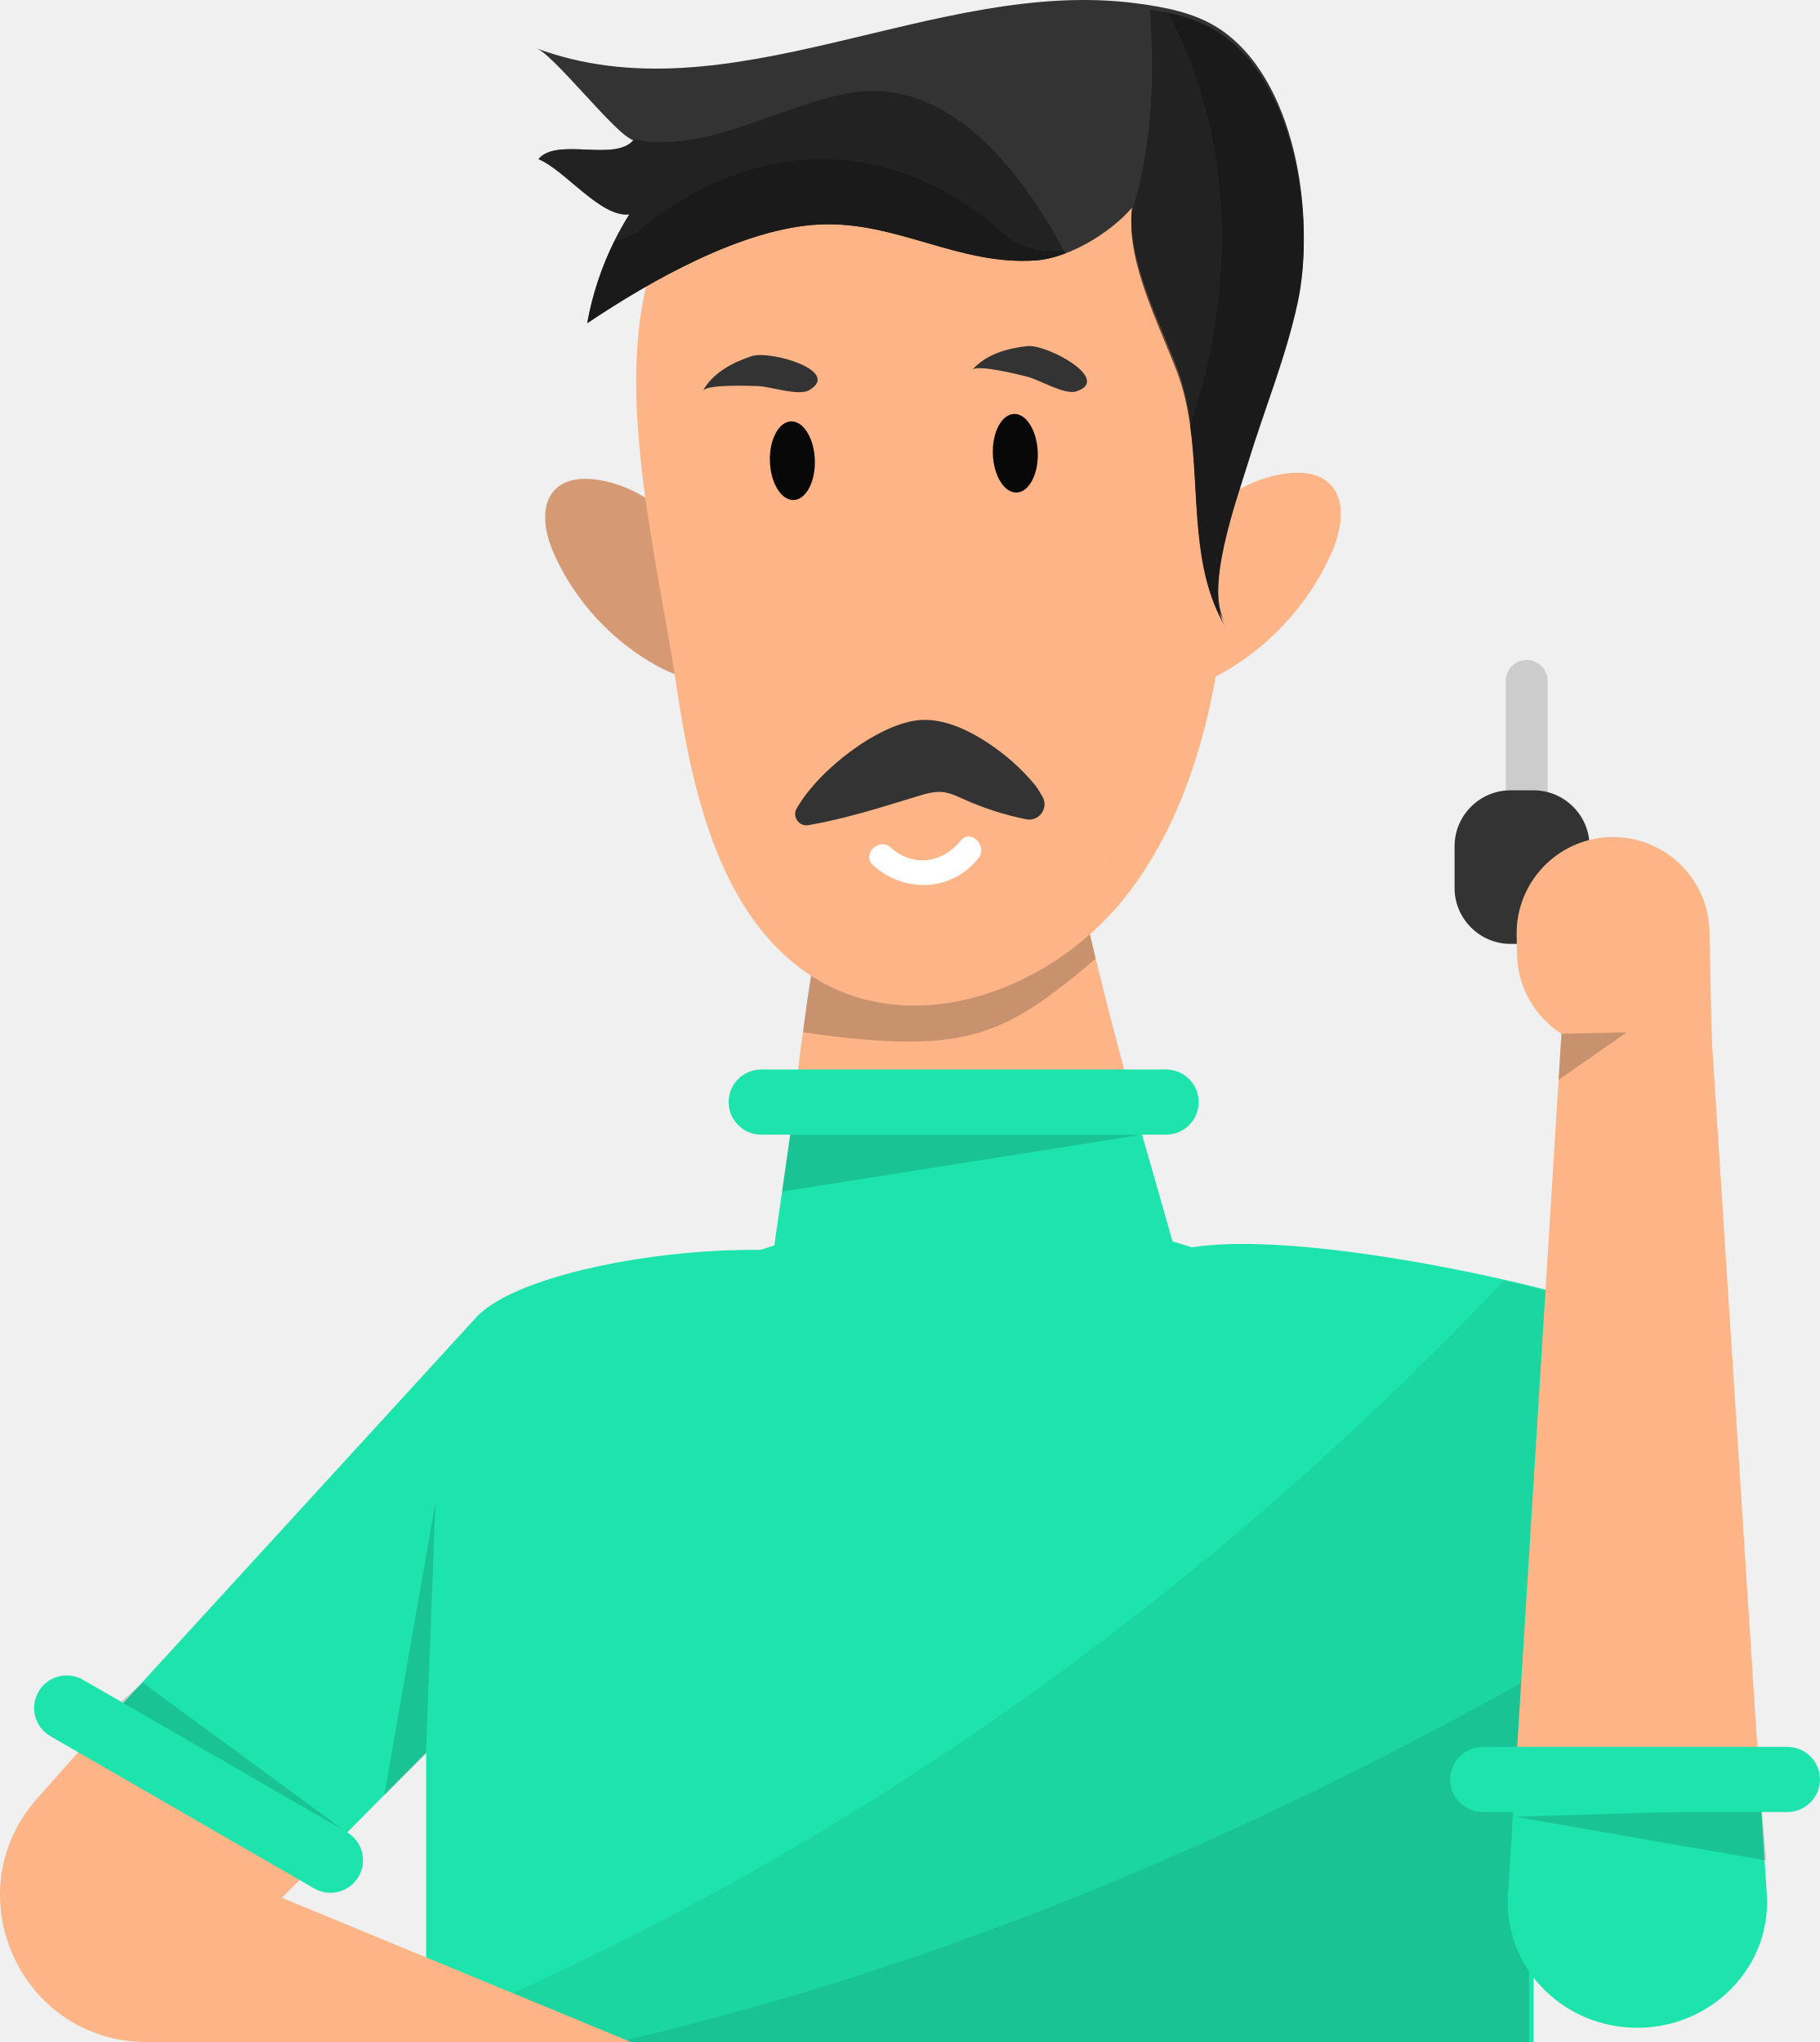
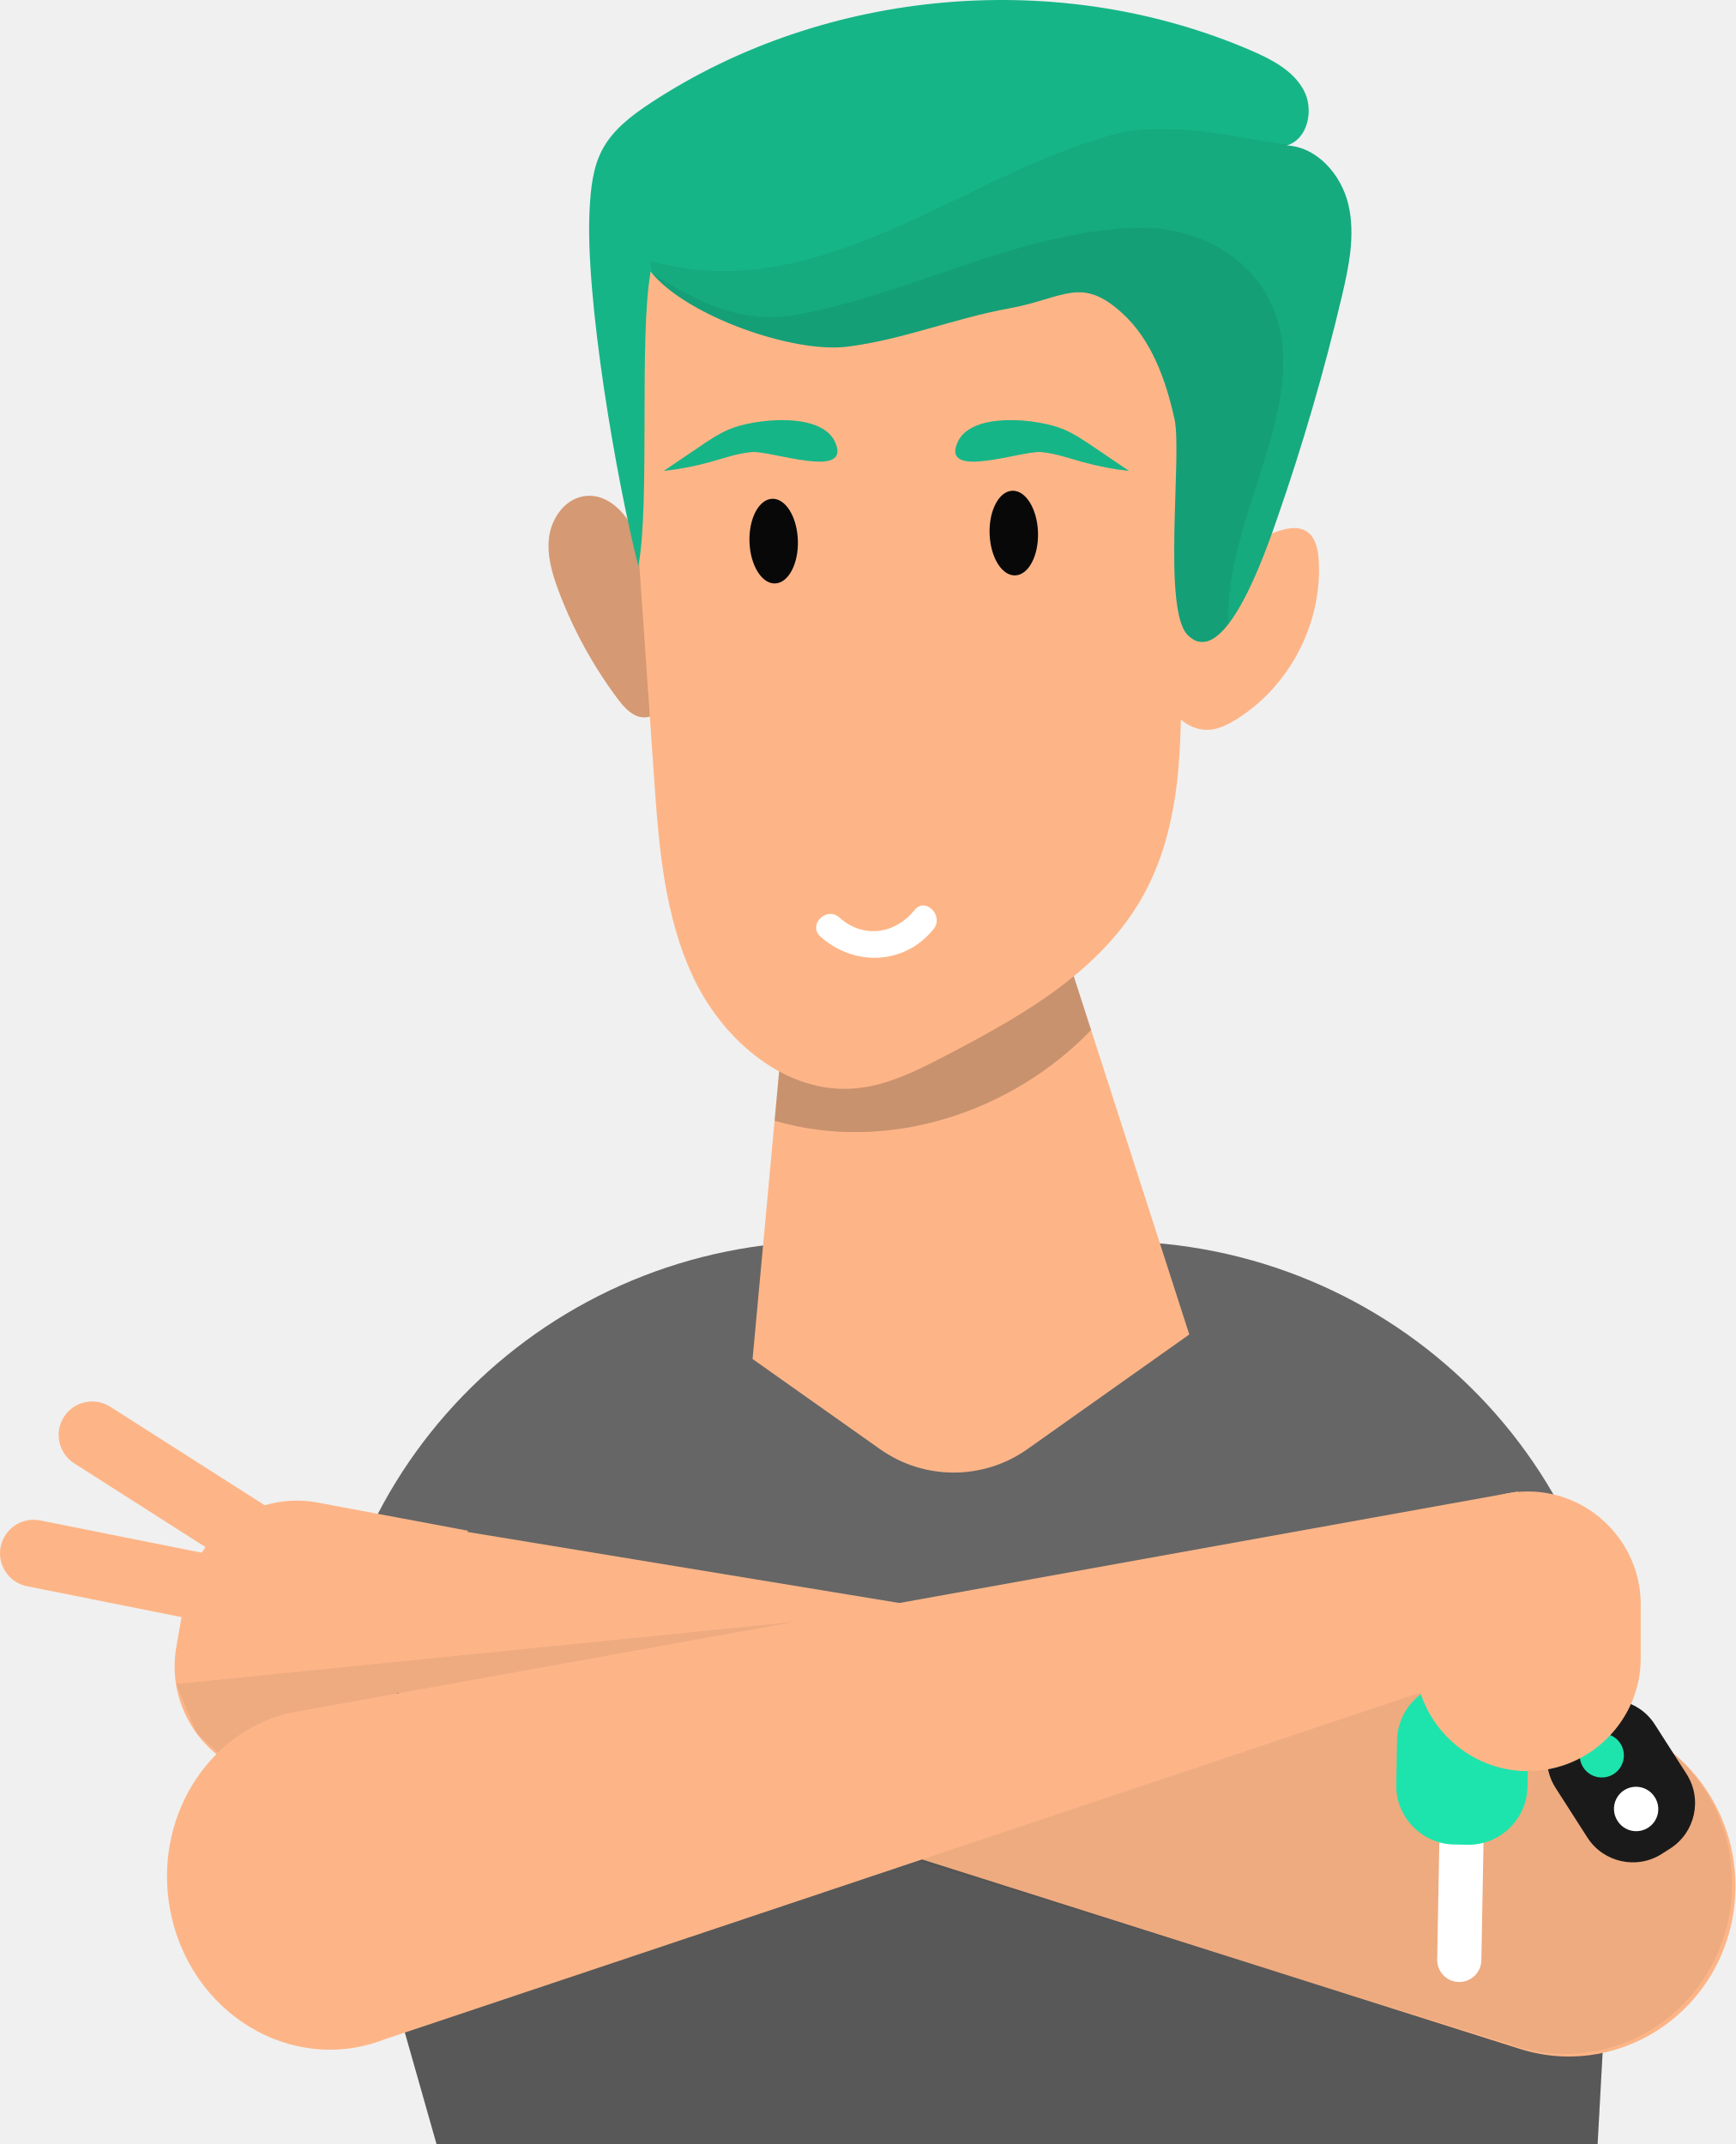
- <svg xmlns="http://www.w3.org/2000/svg" xmlns:xlink="http://www.w3.org/1999/xlink" width="391.09pt" height="438.85pt" viewBox="0 0 391.09 438.85" version="1.1">
+ <svg xmlns="http://www.w3.org/2000/svg" xmlns:xlink="http://www.w3.org/1999/xlink" width="471.587" height="437pt" viewBox="0 0 353.69 437">
  <defs>
-     <clipPath id="clip1">
-       <path d="M 91 262 L 330 262 L 330 438.852 L 91 438.852 Z M 91 262 " />
+     <clipPath id="n">
+       <path d="M81 309.898h249.102V437H81zm0 0" />
    </clipPath>
-     <clipPath id="clip2">
-       <path d="M 132.672 343.992 L 357.453 343.992 L 357.453 438.852 L 132.672 438.852 Z M 132.672 343.992 " />
+     <clipPath id="c">
+       <path d="M.078.926h248.988V128H.078zm0 0" />
    </clipPath>
-     <filter id="alpha" filterUnits="objectBoundingBox" x="0%" y="0%" width="100%" height="100%">
-       <feColorMatrix type="matrix" in="SourceGraphic" values="0 0 0 0 1 0 0 0 0 1 0 0 0 0 1 0 0 0 1 0" />
-     </filter>
-     <mask id="mask0">
-       <g filter="url(#alpha)">
-         <rect x="0" y="0" width="391.09" height="438.85" style="fill:rgb(0%,0%,0%);fill-opacity:0.15;stroke:none;" />
+     <clipPath id="b">
+       <path d="M0 0h250v128H0z" />
+     </clipPath>
+     <clipPath id="q">
+       <path d="M66 307h287.691v113H66zm0 0" />
+     </clipPath>
+     <clipPath id="r">
+       <path d="M147.375 326.594h205.648v92.07H147.375zm0 0" />
+     </clipPath>
+     <clipPath id="e">
+       <path d="M.375.594h205.648v92.07H.375zm0 0" />
+     </clipPath>
+     <clipPath id="d">
+       <path d="M0 0h207v93H0z" />
+     </clipPath>
+     <clipPath id="u">
+       <path d="M157.855 195.219h64.516v35.543h-64.516zm0 0" />
+     </clipPath>
+     <clipPath id="g">
+       <path d="M.855.219h64.516v35.543H.855zm0 0" />
+     </clipPath>
+     <clipPath id="f">
+       <path d="M0 0h66v36H0z" />
+     </clipPath>
+     <clipPath id="x">
+       <path d="M133.086 46.363h128.453v84.492H133.086zm0 0" />
+     </clipPath>
+     <clipPath id="i">
+       <path d="M.086.363h128.453v84.492H.086zm0 0" />
+     </clipPath>
+     <clipPath id="h">
+       <path d="M0 0h129v85H0z" />
+     </clipPath>
+     <clipPath id="A">
+       <path d="M132.598 26.266h142.824v100.93H132.598zm0 0" />
+     </clipPath>
+     <clipPath id="k">
+       <path d="M.598.266h142.824v100.93H.598zm0 0" />
+     </clipPath>
+     <clipPath id="j">
+       <path d="M0 0h144v102H0z" />
+     </clipPath>
+     <clipPath id="D">
+       <path d="M35.871 327h161.504v32.48H35.871zm0 0" />
+     </clipPath>
+     <clipPath id="m">
+       <path d="M.871 0h161.504v32.48H.871zm0 0" />
+     </clipPath>
+     <clipPath id="l">
+       <path d="M0 0h163v33H0z" />
+     </clipPath>
+     <mask id="p">
+       <g filter="url(#a)">
+         <path style="fill:#000;fill-opacity:.15;stroke:none" d="M0 0h353.69v437H0z" />
      </g>
    </mask>
-     <clipPath id="clip4">
-       <path d="M 0.672 0.992 L 225.453 0.992 L 225.453 95.852 L 0.672 95.852 Z M 0.672 0.992 " />
-     </clipPath>
-     <clipPath id="clip3">
-       <rect width="226" height="96" />
-     </clipPath>
-     <g id="surface7" clip-path="url(#clip3)">
-       <g clip-path="url(#clip4)" clip-rule="nonzero">
-         <path style=" stroke:none;fill-rule:nonzero;fill:rgb(3.137%,3.137%,3.137%);fill-opacity:1;" d="M 196.578 95.852 L 196.578 73.602 C 205.312 71.133 214.062 68.656 222.809 66.156 L 225.453 0.992 C 153.574 44.254 79.23 77.77 0.672 95.852 " />
+     <mask id="t">
+       <g filter="url(#a)">
+         <path style="fill:#000;fill-opacity:.07;stroke:none" d="M0 0h353.69v437H0z" />
+       </g>
+     </mask>
+     <mask id="w">
+       <g filter="url(#a)">
+         <path style="fill:#000;fill-opacity:.23;stroke:none" d="M0 0h353.69v437H0z" />
+       </g>
+     </mask>
+     <mask id="z">
+       <g filter="url(#a)">
+         <path style="fill:#000;fill-opacity:.13;stroke:none" d="M0 0h353.69v437H0z" />
+       </g>
+     </mask>
+     <mask id="C">
+       <g filter="url(#a)">
+         <path style="fill:#000;fill-opacity:.07;stroke:none" d="M0 0h353.69v437H0z" />
+       </g>
+     </mask>
+     <mask id="F">
+       <g filter="url(#a)">
+         <path style="fill:#000;fill-opacity:.07;stroke:none" d="M0 0h353.69v437H0z" />
+       </g>
+     </mask>
+     <g clip-path="url(#b)">
+       <g clip-path="url(#c)" id="o">
+         <path style="stroke:none;fill-rule:nonzero;fill:#080808;fill-opacity:1" d="M218.375 15C148.531 54.336 76.109 84.637.078 100.234L7.961 128l236.414 4 4.691-85.95c0-16.202-3.824-31.519-10.625-45.124A145.708 145.708 0 0 1 218.375 15" />
      </g>
    </g>
-     <clipPath id="clip5">
-       <path d="M 90.578 275.238 L 358.715 275.238 L 358.715 438.852 L 90.578 438.852 Z M 90.578 275.238 " />
-     </clipPath>
-     <mask id="mask1">
-       <g filter="url(#alpha)">
-         <rect x="0" y="0" width="391.09" height="438.85" style="fill:rgb(0%,0%,0%);fill-opacity:0.07;stroke:none;" />
-       </g>
-     </mask>
-     <clipPath id="clip7">
-       <path d="M 0.578 0.238 L 268.715 0.238 L 268.715 163.852 L 0.578 163.852 Z M 0.578 0.238 " />
-     </clipPath>
-     <clipPath id="clip6">
-       <rect width="269" height="164" />
-     </clipPath>
-     <g id="surface10" clip-path="url(#clip6)">
-       <g clip-path="url(#clip7)" clip-rule="nonzero">
-         <path style=" stroke:none;fill-rule:nonzero;fill:rgb(3.137%,3.137%,3.137%);fill-opacity:1;" d="M 247.977 19.504 L 250.578 4.852 C 246.781 3.609 240.605 1.945 233.172 0.238 C 167.426 69.523 89.039 125.391 0.578 161.809 L 0.578 163.852 L 42.672 163.852 C 121.23 145.77 195.574 112.254 267.453 68.992 L 268.047 54.379 C 271.262 39.328 262.602 24.281 247.977 19.504 " />
+     <g clip-path="url(#d)">
+       <g clip-path="url(#e)" id="s">
+         <path style="stroke:none;fill-rule:nonzero;fill:#1a1a1a;fill-opacity:1" d="M179.535 23.945 79.566.594C55.45 12.156 24.043 28.766.375 41l160.082 49.578c19.875 7.34 41.398-5.406 45.047-26.676 3.133-18.254-8.29-35.824-25.969-39.957" />
      </g>
    </g>
-     <clipPath id="clip8">
-       <path d="M 172.578 157.98 L 235.457 157.98 L 235.457 223.859 L 172.578 223.859 Z M 172.578 157.98 " />
-     </clipPath>
-     <mask id="mask2">
-       <g filter="url(#alpha)">
-         <rect x="0" y="0" width="391.09" height="438.85" style="fill:rgb(0%,0%,0%);fill-opacity:0.23;stroke:none;" />
-       </g>
-     </mask>
-     <clipPath id="clip10">
-       <path d="M 0.578 0.98 L 63.457 0.98 L 63.457 66.859 L 0.578 66.859 Z M 0.578 0.98 " />
-     </clipPath>
-     <clipPath id="clip9">
-       <rect width="64" height="67" />
-     </clipPath>
-     <g id="surface13" clip-path="url(#clip9)">
-       <g clip-path="url(#clip10)" clip-rule="nonzero">
-         <path style=" stroke:none;fill-rule:nonzero;fill:rgb(10.205%,10.205%,10.205%);fill-opacity:1;" d="M 63.457 49.035 C 58.961 30.426 55.406 12.258 55.762 0.98 C 55.574 6.867 14.48 18.102 8.422 30.195 C 4.391 38.242 2.812 46.762 0.578 64.852 C 35.578 69.852 43.578 65.852 63.457 49.035 " />
+     <g clip-path="url(#f)">
+       <g clip-path="url(#g)" id="v">
+         <path style="stroke:none;fill-rule:nonzero;fill:#1a1a1a;fill-opacity:1" d="M65.371 14.95 60.621.218 2.375 17 .855 33.434c22.891 6.699 48.23-1.567 64.516-18.485" />
      </g>
    </g>
-     <clipPath id="clip11">
-       <path d="M 115.711 19.543 L 228.629 19.543 L 228.629 53.938 L 115.711 53.938 Z M 115.711 19.543 " />
-     </clipPath>
-     <mask id="mask3">
-       <g filter="url(#alpha)">
-         <rect x="0" y="0" width="391.09" height="438.85" style="fill:rgb(0%,0%,0%);fill-opacity:0.68;stroke:none;" />
-       </g>
-     </mask>
-     <clipPath id="clip13">
-       <path d="M 0.711 0.543 L 113.629 0.543 L 113.629 34.938 L 0.711 34.938 Z M 0.711 0.543 " />
-     </clipPath>
-     <clipPath id="clip12">
-       <rect width="114" height="35" />
-     </clipPath>
-     <g id="surface16" clip-path="url(#clip12)">
-       <g clip-path="url(#clip13)" clip-rule="nonzero">
-         <path style=" stroke:none;fill-rule:nonzero;fill:rgb(10.205%,10.205%,10.205%);fill-opacity:1;" d="M 70.129 0.637 C 54.367 2.297 37.074 14.715 20.379 10.785 C 20.664 10.949 20.914 11.055 21.129 11.09 C 17.223 15.883 4.613 10.406 0.711 15.199 C 6.434 17.555 14.094 27.824 20.234 27.074 C 19.059 28.949 17.98 30.887 17 32.871 C 19.059 32.312 21.016 31.438 22.754 30.133 C 46.887 10.469 76.383 9.574 100.52 31.027 C 103.812 34.32 108.461 35.246 113.629 34.852 C 103.672 16.422 89.176 -0.887 70.129 0.637 " />
+     <g clip-path="url(#h)">
+       <g clip-path="url(#i)" id="y">
+         <path style="stroke:none;fill-rule:nonzero;fill:#080808;fill-opacity:1" d="M95.54.563C72.714 2.386 53.542 13.342 30.718 17.91 18.125 20.605 9.079 15.332.086 9.937c7.46 8.641 28.586 16.086 39.57 14.723 11.223-1.39 21.864-5.789 32.992-7.805 11.125-2.015 14.594-6.69 22.98.899 6.075 5.5 8.966 13.668 10.743 21.668 1.586 7.129-2.531 38.691 2.652 43.98 2.762 2.82 5.653 1.239 8.32-2.207-.566-17.316 9.716-33.664 11.063-50.504 1.824-21-15.52-31.957-32.867-30.128" />
      </g>
    </g>
-     <clipPath id="clip14">
-       <path d="M 243.105 2.027 L 262.535 2.027 L 262.535 91.508 L 243.105 91.508 Z M 243.105 2.027 " />
-     </clipPath>
-     <mask id="mask4">
-       <g filter="url(#alpha)">
-         <rect x="0" y="0" width="391.09" height="438.85" style="fill:rgb(0%,0%,0%);fill-opacity:0.68;stroke:none;" />
-       </g>
-     </mask>
-     <clipPath id="clip16">
-       <path d="M 0.105 0.027 L 19.531 0.027 L 19.531 89.508 L 0.105 89.508 Z M 0.105 0.027 " />
-     </clipPath>
-     <clipPath id="clip15">
-       <rect width="20" height="90" />
-     </clipPath>
-     <g id="surface19" clip-path="url(#clip15)">
-       <g clip-path="url(#clip16)" clip-rule="nonzero">
-         <path style=" stroke:none;fill-rule:nonzero;fill:rgb(10.205%,10.205%,10.205%);fill-opacity:1;" d="M 8.004 0.754 C 6.703 0.473 5.387 0.234 4.07 0.027 C 5.195 14.586 4.57 29.699 0.219 43.672 C -0.879 54.477 6.086 67.812 9.934 77.957 C 11.344 81.672 12.188 85.551 12.746 89.504 C 22.492 60.242 22.438 28.289 8.004 0.754 " />
+     <g clip-path="url(#j)">
+       <g clip-path="url(#k)" id="B">
+         <path style="stroke:none;fill-rule:nonzero;fill:#080808;fill-opacity:1" d="M142.813 15.77c-1.415-6.09-6.333-11.82-12.579-12.118.149-.043.286-.105.426-.16-12.844-1.648-26.066-5.644-38.687-1.187-29.88 9.05-57.965 34.265-91.38 24.883.028.863.134 1.707.305 2.527.063.074.122.148.188.223 8.992 5.39 18.039 10.667 30.629 7.972 22.828-4.566 42-15.523 64.824-17.347 17.348-1.829 34.691 9.128 32.867 30.128-1.347 16.84-11.629 33.188-11.066 50.504 4.648-6.007 8.613-17.691 10.023-21.746a455.272 455.272 0 0 0 13.125-45.144c1.43-6.086 2.739-12.446 1.325-18.535" />
      </g>
    </g>
-     <clipPath id="clip17">
-       <path d="M 0 376 L 136 376 L 136 438.852 L 0 438.852 Z M 0 376 " />
-     </clipPath>
-     <clipPath id="clip18">
-       <path d="M 25.16 361.652 L 74.578 361.652 L 74.578 393.852 L 25.16 393.852 Z M 25.16 361.652 " />
-     </clipPath>
-     <mask id="mask5">
-       <g filter="url(#alpha)">
-         <rect x="0" y="0" width="391.09" height="438.85" style="fill:rgb(0%,0%,0%);fill-opacity:0.15;stroke:none;" />
-       </g>
-     </mask>
-     <clipPath id="clip20">
-       <path d="M 0.16 0.652 L 49.578 0.652 L 49.578 32.852 L 0.16 32.852 Z M 0.16 0.652 " />
-     </clipPath>
-     <clipPath id="clip19">
-       <rect width="50" height="33" />
-     </clipPath>
-     <g id="surface22" clip-path="url(#clip19)">
-       <g clip-path="url(#clip20)" clip-rule="nonzero">
-         <path style=" stroke:none;fill-rule:nonzero;fill:rgb(3.137%,3.137%,3.137%);fill-opacity:1;" d="M 5.715 0.652 L 49.578 32.848 L 2.059 6.406 L 0.16 5.375 " />
+     <g clip-path="url(#l)">
+       <g clip-path="url(#m)" id="E">
+         <path style="stroke:none;fill-rule:nonzero;fill:#1a1a1a;fill-opacity:1" d="M11.883 32.48 162.37 0 .871 16.242l4.207 10.055zm0 0" />
      </g>
    </g>
-     <clipPath id="clip21">
-       <path d="M 168.066 243.852 L 245.414 243.852 L 245.414 256.09 L 168.066 256.09 Z M 168.066 243.852 " />
-     </clipPath>
-     <mask id="mask6">
-       <g filter="url(#alpha)">
-         <rect x="0" y="0" width="391.09" height="438.85" style="fill:rgb(0%,0%,0%);fill-opacity:0.15;stroke:none;" />
-       </g>
-     </mask>
-     <clipPath id="clip23">
-       <path d="M 0.066 0.852 L 77.41 0.852 L 77.41 13.09 L 0.066 13.09 Z M 0.066 0.852 " />
-     </clipPath>
-     <clipPath id="clip22">
-       <rect width="78" height="14" />
-     </clipPath>
-     <g id="surface25" clip-path="url(#clip22)">
-       <g clip-path="url(#clip23)" clip-rule="nonzero">
-         <path style=" stroke:none;fill-rule:nonzero;fill:rgb(3.137%,3.137%,3.137%);fill-opacity:1;" d="M 1.805 0.852 L 77.41 0.852 L 0.062 13.09 " />
-       </g>
-     </g>
-     <clipPath id="clip24">
-       <path d="M 325.578 388.852 L 379.578 388.852 L 379.578 399.852 L 325.578 399.852 Z M 325.578 388.852 " />
-     </clipPath>
-     <mask id="mask7">
-       <g filter="url(#alpha)">
-         <rect x="0" y="0" width="391.09" height="438.85" style="fill:rgb(0%,0%,0%);fill-opacity:0.15;stroke:none;" />
-       </g>
-     </mask>
-     <clipPath id="clip26">
-       <path d="M 0.578 0.852 L 54.578 0.852 L 54.578 11.852 L 0.578 11.852 Z M 0.578 0.852 " />
-     </clipPath>
-     <clipPath id="clip25">
-       <rect width="55" height="12" />
-     </clipPath>
-     <g id="surface28" clip-path="url(#clip25)">
-       <g clip-path="url(#clip26)" clip-rule="nonzero">
-         <path style=" stroke:none;fill-rule:nonzero;fill:rgb(3.137%,3.137%,3.137%);fill-opacity:1;" d="M 53.598 0.852 L 0.578 2.426 L 54.578 11.852 " />
-       </g>
-     </g>
-     <clipPath id="clip27">
-       <path d="M 311 375 L 391.09 375 L 391.09 390 L 311 390 Z M 311 375 " />
-     </clipPath>
-     <clipPath id="clip28">
-       <path d="M 334.922 221.852 L 349.578 221.852 L 349.578 232.09 L 334.922 232.09 Z M 334.922 221.852 " />
-     </clipPath>
-     <mask id="mask8">
-       <g filter="url(#alpha)">
-         <rect x="0" y="0" width="391.09" height="438.85" style="fill:rgb(0%,0%,0%);fill-opacity:0.23;stroke:none;" />
-       </g>
-     </mask>
-     <clipPath id="clip30">
-       <path d="M 0.922 0.852 L 15.578 0.852 L 15.578 11.09 L 0.922 11.09 Z M 0.922 0.852 " />
-     </clipPath>
-     <clipPath id="clip29">
-       <rect width="16" height="12" />
-     </clipPath>
-     <g id="surface31" clip-path="url(#clip29)">
-       <g clip-path="url(#clip30)" clip-rule="nonzero">
-         <path style=" stroke:none;fill-rule:nonzero;fill:rgb(10.205%,10.205%,10.205%);fill-opacity:1;" d="M 1.539 1.172 L 15.578 0.852 L 0.922 11.09 " />
-       </g>
-     </g>
-     <clipPath id="clip31">
-       <path d="M 82.578 322.852 L 93.578 322.852 L 93.578 385.852 L 82.578 385.852 Z M 82.578 322.852 " />
-     </clipPath>
-     <mask id="mask9">
-       <g filter="url(#alpha)">
-         <rect x="0" y="0" width="391.09" height="438.85" style="fill:rgb(0%,0%,0%);fill-opacity:0.15;stroke:none;" />
-       </g>
-     </mask>
-     <clipPath id="clip33">
-       <path d="M 0.578 0.852 L 11.578 0.852 L 11.578 63.852 L 0.578 63.852 Z M 0.578 0.852 " />
-     </clipPath>
-     <clipPath id="clip32">
-       <rect width="12" height="64" />
-     </clipPath>
-     <g id="surface30" clip-path="url(#clip32)">
-       <g clip-path="url(#clip33)" clip-rule="nonzero">
-         <path style=" stroke:none;fill-rule:nonzero;fill:rgb(3.137%,3.137%,3.137%);fill-opacity:1;" d="M 9.578 53.426 L 11.578 0.852 L 0.578 63.852 L 9.578 54.852 " />
-       </g>
-     </g>
+     <filter id="a" filterUnits="objectBoundingBox" x="0%" y="0%" width="100%" height="100%">
+       <feColorMatrix in="SourceGraphic" values="0 0 0 0 1 0 0 0 0 1 0 0 0 0 1 0 0 0 1 0" />
+     </filter>
  </defs>
-   <g id="surface1">
-     <path style=" stroke:none;fill-rule:nonzero;fill:rgb(80.077%,80.077%,80.077%);fill-opacity:1;" d="M 332.578 179.852 L 323.578 179.852 L 323.578 146.352 C 323.578 143.863 325.594 141.852 328.078 141.852 C 330.562 141.852 332.578 143.863 332.578 146.352 " />
-     <path style=" stroke:none;fill-rule:nonzero;fill:rgb(19.994%,19.994%,19.994%);fill-opacity:1;" d="M 329.578 202.852 L 324.578 202.852 C 317.98 202.852 312.578 197.449 312.578 190.852 L 312.578 181.852 C 312.578 175.25 317.98 169.852 324.578 169.852 L 329.578 169.852 C 336.18 169.852 341.578 175.25 341.578 181.852 L 341.578 190.852 C 341.578 197.449 336.18 202.852 329.578 202.852 " />
-     <path style=" stroke:none;fill-rule:nonzero;fill:rgb(11.377%,89.452%,67.381%);fill-opacity:1;" d="M 359.047 329.379 C 362.262 314.328 353.602 299.281 338.977 294.504 L 341.578 279.852 C 322.559 273.637 244.281 256.852 243.578 276.852 L 300.996 424.656 C 319.195 419.531 337.504 414.383 355.809 409.156 " />
-     <g clip-path="url(#clip1)" clip-rule="nonzero">
-       <path style=" stroke:none;fill-rule:nonzero;fill:rgb(11.377%,89.452%,67.381%);fill-opacity:1;" d="M 329.578 438.852 L 91.578 438.852 L 91.578 369.352 C 91.578 310.531 139.262 262.852 198.078 262.852 L 223.078 262.852 C 281.895 262.852 329.578 310.531 329.578 369.352 " />
-     </g>
-     <g clip-path="url(#clip2)" clip-rule="nonzero">
-       <use xlink:href="#surface7" transform="matrix(1,0,0,1,132,343)" mask="url(#mask0)" />
-     </g>
-     <g clip-path="url(#clip5)" clip-rule="nonzero">
-       <use xlink:href="#surface10" transform="matrix(1,0,0,1,90,275)" mask="url(#mask1)" />
-     </g>
-     <path style=" stroke:none;fill-rule:nonzero;fill:rgb(83.594%,59.959%,45.093%);fill-opacity:1;" d="M 128.664 103.148 C 125.578 102.652 122.109 102.762 119.73 104.793 C 115.902 108.062 116.926 114.227 118.961 118.836 C 119.555 120.172 120.203 121.48 120.906 122.762 C 125.543 131.184 132.566 138.293 140.965 142.98 C 153.898 150.199 158.566 142.383 155.094 130.016 C 151.613 117.633 141.879 105.266 128.664 103.148 " />
-     <path style=" stroke:none;fill-rule:nonzero;fill:rgb(99.219%,70.897%,52.93%);fill-opacity:1;" d="M 243.359 236.484 C 236.137 209.848 227.207 175.551 227.762 157.98 C 227.578 163.867 186.48 175.102 180.422 187.195 C 175.613 196.793 172.754 218.391 170.246 240.391 C 194.617 245.043 218.988 239 243.359 236.484 " />
-     <path style=" stroke:none;fill-rule:nonzero;fill:rgb(11.377%,89.452%,67.381%);fill-opacity:1;" d="M 170.246 240.391 C 169.539 246.574 166.266 267.859 165.578 273.852 C 163.188 294.742 181.895 298.047 202.922 298.504 C 203.188 298.512 203.461 298.516 203.73 298.523 C 224.406 298.961 254.625 293.508 253.578 272.852 C 251.949 266.234 246.184 246.902 243.355 236.484 C 218.988 239 194.617 245.039 170.246 240.391 " />
-     <g clip-path="url(#clip8)" clip-rule="nonzero">
-       <use xlink:href="#surface13" transform="matrix(1,0,0,1,172,157)" mask="url(#mask2)" />
-     </g>
-     <path style=" stroke:none;fill-rule:nonzero;fill:rgb(99.219%,70.897%,52.93%);fill-opacity:1;" d="M 145.359 147.387 C 148.848 171.078 155.055 197.371 174.531 209.852 C 196.641 224.016 227.23 212.586 243.09 191.137 C 258.945 169.684 263.219 141.27 264.59 114.105 C 265.371 98.637 265.355 82.879 261.312 67.973 C 253.453 39.016 228.344 15.031 199.785 13.324 C 173.871 11.773 149.887 30.43 140.695 55.449 C 131.074 81.641 141.398 120.441 145.359 147.387 " />
-     <path style=" stroke:none;fill-rule:nonzero;fill:rgb(99.219%,70.897%,52.93%);fill-opacity:1;" d="M 275.727 101.848 C 279.051 101.316 282.785 101.434 285.348 103.621 C 289.473 107.141 288.367 113.781 286.176 118.742 C 285.539 120.184 284.84 121.594 284.082 122.973 C 279.086 132.047 271.523 139.703 262.477 144.75 C 248.547 152.523 243.52 144.109 247.262 130.785 C 251.008 117.449 261.492 104.133 275.727 101.848 " />
-     <path style=" stroke:none;fill-rule:nonzero;fill:rgb(19.994%,19.994%,19.994%);fill-opacity:1;" d="M 263.309 133.836 C 253.785 117.703 259.578 96.578 252.934 79.066 C 249.07 68.887 242.066 55.488 243.227 44.664 C 238.566 50.102 229.672 55.477 222.527 55.973 C 206.109 57.113 192.629 47.5 176.188 48.238 C 159.75 48.977 139.859 60.285 126.195 69.453 C 127.676 61.176 130.766 53.191 135.234 46.07 C 129.094 46.824 121.434 36.551 115.711 34.199 C 119.613 29.406 132.223 34.883 136.129 30.09 C 132.605 29.465 118.43 10.871 114.906 10.246 C 156.547 25.98 200.879 -5.062 244.305 0.73 C 250.391 1.539 256.617 2.711 261.785 6.023 C 278.512 16.75 282.695 46.504 278.863 64.184 C 276.297 76.02 271.641 87.266 268.117 98.824 C 265.734 106.645 258.652 125.945 263.309 133.836 " />
-     <path style=" stroke:none;fill-rule:nonzero;fill:rgb(19.994%,19.994%,19.994%);fill-opacity:1;" d="M 238.762 184.727 C 238.578 184.641 238.406 184.57 238.258 184.547 C 238.426 184.609 238.594 184.664 238.762 184.727 " />
-     <path style=" stroke:none;fill-rule:nonzero;fill:rgb(10.205%,10.205%,10.205%);fill-opacity:1;" d="M 228.629 53.852 C 223.461 54.246 218.812 53.32 215.52 50.027 C 191.383 28.574 161.887 29.469 137.754 49.133 C 136.012 50.438 134.059 51.312 132 51.871 C 129.254 57.422 127.289 63.355 126.195 69.453 C 139.859 60.285 159.75 48.977 176.188 48.238 C 192.629 47.5 206.109 57.113 222.523 55.973 C 224.57 55.832 226.762 55.285 228.953 54.457 C 228.844 54.258 228.734 54.055 228.629 53.852 " />
-     <g clip-path="url(#clip11)" clip-rule="nonzero">
-       <use xlink:href="#surface16" transform="matrix(1,0,0,1,115,19)" mask="url(#mask3)" />
-     </g>
-     <g clip-path="url(#clip14)" clip-rule="nonzero">
-       <use xlink:href="#surface19" transform="matrix(1,0,0,1,243,2)" mask="url(#mask4)" />
-     </g>
-     <path style=" stroke:none;fill-rule:nonzero;fill:rgb(10.205%,10.205%,10.205%);fill-opacity:1;" d="M 261.785 6.918 C 258.512 4.82 254.816 3.586 251.004 2.754 C 265.438 30.289 265.492 62.242 255.746 91.504 C 257.809 106.207 255.805 122.02 263.309 134.73 C 258.652 126.84 265.734 107.539 268.117 99.719 C 271.641 88.16 276.301 76.914 278.863 65.078 C 282.695 47.398 278.512 17.645 261.785 6.918 " />
-     <path style=" stroke:none;fill-rule:nonzero;fill:rgb(3.137%,3.137%,3.137%);fill-opacity:1;" d="M 223.012 97.246 C 222.855 92.578 220.566 88.871 217.902 88.961 C 215.234 89.051 213.199 92.906 213.355 97.57 C 213.512 102.234 215.801 105.945 218.465 105.855 C 221.133 105.77 223.168 101.91 223.012 97.246 " />
-     <path style=" stroke:none;fill-rule:nonzero;fill:rgb(3.137%,3.137%,3.137%);fill-opacity:1;" d="M 175.102 98.852 C 174.945 94.188 172.656 90.477 169.992 90.562 C 167.324 90.652 165.289 94.508 165.445 99.176 C 165.602 103.84 167.891 107.551 170.559 107.461 C 173.223 107.371 175.258 103.52 175.102 98.852 " />
-     <path style=" stroke:none;fill-rule:nonzero;fill:rgb(19.994%,19.994%,19.994%);fill-opacity:1;" d="M 208.922 79.512 C 211.797 76.184 216.367 74.859 220.742 74.379 C 224.918 73.922 239.066 81.531 231.312 84.113 C 228.793 84.953 223.285 81.562 220.691 80.945 C 219.078 80.562 210.039 78.215 208.922 79.512 " />
-     <path style=" stroke:none;fill-rule:nonzero;fill:rgb(19.994%,19.994%,19.994%);fill-opacity:1;" d="M 151.023 84.023 C 153.145 80.168 157.34 77.922 161.516 76.539 C 165.504 75.219 180.93 79.711 173.887 83.852 C 171.598 85.199 165.504 83.031 162.84 82.973 C 161.18 82.934 151.852 82.523 151.023 84.023 " />
-     <path style=" stroke:none;fill-rule:nonzero;fill:rgb(100%,100%,100%);fill-opacity:1;" d="M 187.641 185.965 C 194.367 192 204.438 191.668 210.219 184.484 C 212.363 181.816 208.59 178 206.426 180.691 C 202.551 185.508 196.172 186.426 191.43 182.172 C 188.867 179.871 185.062 183.652 187.641 185.965 " />
-     <path style=" stroke:none;fill-rule:nonzero;fill:rgb(19.994%,19.994%,19.994%);fill-opacity:1;" d="M 197.008 171.172 C 198.855 170.605 200.77 170.012 202.691 170.234 C 204.238 170.418 205.672 171.121 207.094 171.762 C 211.379 173.691 215.883 175.137 220.484 176.07 C 223.293 176.637 225.457 173.637 224 171.176 C 223.359 170.09 222.828 169.211 222.594 168.922 C 220.438 166.281 217.977 163.887 215.277 161.805 C 210.539 158.145 203.961 154.297 197.727 154.742 C 189.258 155.352 176.215 165.023 171.211 173.727 C 170.18 175.52 171.676 177.688 173.719 177.34 C 181.57 175.996 189.496 173.477 197.008 171.172 " />
-     <path style=" stroke:none;fill-rule:nonzero;fill:rgb(11.377%,89.452%,67.381%);fill-opacity:1;" d="M 250.578 243.852 L 163.578 243.852 C 159.715 243.852 156.578 240.715 156.578 236.852 C 156.578 232.984 159.715 229.852 163.578 229.852 L 250.578 229.852 C 254.445 229.852 257.578 232.984 257.578 236.852 C 257.578 240.715 254.445 243.852 250.578 243.852 " />
-     <g clip-path="url(#clip17)" clip-rule="nonzero">
-       <path style=" stroke:none;fill-rule:nonzero;fill:rgb(99.219%,70.897%,52.93%);fill-opacity:1;" d="M 7.996 386.496 C -10.023 406.793 4.383 438.852 31.523 438.852 L 135.578 438.852 L 60.578 407.852 L 75.859 392.543 C 55.91 387.469 35.828 383.492 16.762 376.629 " />
-     </g>
-     <path style=" stroke:none;fill-rule:nonzero;fill:rgb(11.377%,89.452%,67.381%);fill-opacity:1;" d="M 144.109 293.113 L 197.578 278.852 C 187.723 261.438 116.582 268.555 102.578 282.852 L 16.762 376.629 C 35.832 383.492 53.625 389.777 73.578 394.848 L 135.414 332.402 C 147.938 323.457 151.688 306.504 144.109 293.113 " />
-     <g clip-path="url(#clip18)" clip-rule="nonzero">
-       <use xlink:href="#surface22" transform="matrix(1,0,0,1,25,361)" mask="url(#mask5)" />
-     </g>
-     <g clip-path="url(#clip21)" clip-rule="nonzero">
-       <use xlink:href="#surface25" transform="matrix(1,0,0,1,168,243)" mask="url(#mask6)" />
-     </g>
-     <path style=" stroke:none;fill-rule:nonzero;fill:rgb(99.219%,70.897%,52.93%);fill-opacity:1;" d="M 367.324 215.191 L 336.176 211.902 L 325.168 389.328 C 342.699 385.949 360.184 380.492 377.703 376.512 " />
-     <path style=" stroke:none;fill-rule:nonzero;fill:rgb(11.377%,89.452%,67.381%);fill-opacity:1;" d="M 377.703 376.512 C 360.184 380.492 342.699 385.949 325.168 389.328 L 324.055 407.27 C 323.168 421.602 334.055 434.074 348.805 435.633 C 365.996 437.445 380.746 423.828 379.672 407.133 " />
-     <path style=" stroke:none;fill-rule:nonzero;fill:rgb(99.219%,70.897%,52.93%);fill-opacity:1;" d="M 367.879 225 L 347.16 225.438 C 335.715 225.684 326.242 216.605 326 205.16 L 325.914 201.059 C 325.672 189.613 334.746 180.145 346.188 179.898 C 357.633 179.656 367.105 188.734 367.348 200.176 " />
-     <g clip-path="url(#clip24)" clip-rule="nonzero">
-       <use xlink:href="#surface28" transform="matrix(1,0,0,1,325,388)" mask="url(#mask7)" />
-     </g>
-     <g clip-path="url(#clip27)" clip-rule="nonzero">
-       <path style=" stroke:none;fill-rule:nonzero;fill:rgb(11.377%,89.452%,67.381%);fill-opacity:1;" d="M 384.09 389.426 L 318.652 389.426 C 314.789 389.426 311.652 386.289 311.652 382.426 C 311.652 378.559 314.789 375.426 318.652 375.426 L 384.09 375.426 C 387.953 375.426 391.09 378.559 391.09 382.426 C 391.09 386.289 387.953 389.426 384.09 389.426 " />
-     </g>
-     <g clip-path="url(#clip28)" clip-rule="nonzero">
-       <use xlink:href="#surface31" transform="matrix(1,0,0,1,334,221)" mask="url(#mask8)" />
-     </g>
-     <g clip-path="url(#clip31)" clip-rule="nonzero">
-       <use xlink:href="#surface30" transform="matrix(1,0,0,1,82,322)" mask="url(#mask9)" />
-     </g>
-     <path style=" stroke:none;fill-rule:nonzero;fill:rgb(11.377%,89.452%,67.381%);fill-opacity:1;" d="M 67.504 405.848 L 10.836 373.129 C 7.488 371.199 6.34 366.914 8.273 363.566 C 10.207 360.219 14.488 359.074 17.836 361.008 L 74.504 393.723 C 77.852 395.656 79 399.938 77.066 403.285 C 75.133 406.633 70.852 407.781 67.504 405.848 " />
+   <path style="stroke:none;fill-rule:nonzero;fill:#666;fill-opacity:1" d="m325.375 441-236.414-4-23.266-81.95c0-56.363 46.223-102.05 103.243-102.05h57.886c57.02 0 103.242 45.688 103.242 102.05" />
+   <g clip-path="url(#n)">
+     <use xlink:href="#o" transform="translate(81 309)" mask="url(#p)" />
  </g>
+   <g clip-path="url(#q)">
+     <path style="stroke:none;fill-rule:nonzero;fill:#fdb587;fill-opacity:1" d="M353.328 389.465c-3.05 21.363-24.215 34.707-44.285 27.93L66.715 340.578l.07-33.015 259.465 42.69c17.785 3.634 29.695 20.88 27.078 39.212" />
+   </g>
+   <g clip-path="url(#r)">
+     <use xlink:href="#s" transform="translate(147 326)" mask="url(#t)" />
+   </g>
+   <path style="stroke:none;fill-rule:nonzero;fill:#fdb587;fill-opacity:1" d="m159.375 212-6 65 25.977 18.375a25.994 25.994 0 0 0 30.039-.012L242.375 272l-24.754-76.781" />
+   <g clip-path="url(#u)">
+     <use xlink:href="#v" transform="translate(157 195)" mask="url(#w)" />
+   </g>
+   <path style="stroke:none;fill-rule:nonzero;fill:#fdb587;fill-opacity:1" d="M243.832 117.61a60.29 60.29 0 0 1 15.832-9.051c2.164-.832 4.746-1.496 6.676-.211 1.773 1.183 2.262 3.554 2.402 5.683.856 12.887-5.945 25.996-16.976 32.711-1.59.969-3.309 1.828-5.164 1.988-4.934.426-8.954-4.207-10.43-8.933-2.895-9.254 1.16-20.215 9.379-25.36" />
+   <path style="stroke:none;fill-rule:nonzero;fill:#d59973;fill-opacity:1" d="M136.52 127.305c-3.91-4.172-4.325-10.395-5.946-15.875-1.62-5.48-6.152-11.301-11.77-10.254-3.734.691-6.34 4.394-6.878 8.152-.535 3.758.582 7.55 1.914 11.106a88.863 88.863 0 0 0 12.058 22.027c1.344 1.793 3.047 3.687 5.286 3.754 2.261.066 4.129-1.817 5.191-3.817 3.059-5.742 1.473-13.55-3.582-17.648" />
+   <path style="stroke:none;fill-rule:nonzero;fill:#fdb587;fill-opacity:1" d="M240.516 130.305c.328 17.691 1.05 36.433-7.325 51.851-8.504 15.656-24.726 24.793-40.21 32.88-5.993 3.128-12.192 6.28-18.883 6.82-13.739 1.105-26.371-9.399-32.563-22.153-6.187-12.758-7.285-27.422-8.27-41.664-1.671-24.14-3.343-48.277-5.019-72.418-.762-10.996-1.18-23.187 5.566-31.715 4.38-5.539 11.063-8.488 17.618-10.761 23.03-7.985 71.195-18.477 87.36 8.53 5.062 8.45 3.304 19.13 2.698 28.505-1.078 16.687-1.285 33.402-.972 50.125" />
+   <path style="stroke:none;fill-rule:nonzero;fill:#16b587;fill-opacity:1" d="M239.371 85.422c-1.777-8-4.668-16.168-10.742-21.668-8.387-7.59-11.856-2.914-22.98-.899-11.13 2.016-21.77 6.415-32.993 7.805-11.222 1.395-33.043-6.41-40.05-15.289-2.426 13.465-.07 46.574-2.5 60.04-4.45-17.384-10.977-55.099-9.93-73.016.234-4.075.652-8.266 2.562-11.875 2.184-4.133 6.082-7.055 9.992-9.622 35.66-23.39 83.204-27.492 122.348-10.554 4.145 1.793 8.45 4.043 10.606 8.011 2.156 3.97.886 10.04-3.45 11.297 6.246.293 11.164 6.028 12.579 12.118 1.414 6.09.109 12.449-1.325 18.535a455.272 455.272 0 0 1-13.125 45.144c-2.218 6.383-10.765 31.684-18.34 23.953-5.183-5.289-1.066-36.851-2.652-43.98" />
+   <g clip-path="url(#x)">
+     <use xlink:href="#y" transform="translate(133 46)" mask="url(#z)" />
+   </g>
+   <g clip-path="url(#A)">
+     <use xlink:href="#B" transform="translate(132 26)" mask="url(#C)" />
+   </g>
+   <path style="stroke:none;fill-rule:nonzero;fill:#16b587;fill-opacity:1" d="M148.578 87.512c-2.223.957-4.242 2.324-6.242 3.683-2.36 1.594-4.715 3.196-7.07 4.793 3.16-.34 6.293-.937 9.355-1.789 2.828-.781 5.625-1.785 8.55-2.054 3.876-.356 20.517 5.753 17.032-2.02-2.848-6.36-16.683-4.738-21.625-2.613M216.781 87.512c2.227.957 4.242 2.324 6.246 3.683 2.36 1.594 4.715 3.196 7.07 4.793a58.277 58.277 0 0 1-9.359-1.789c-2.828-.781-5.625-1.785-8.547-2.054-3.875-.356-20.515 5.753-17.035-2.02 2.852-6.36 16.684-4.738 21.625-2.613" />
+   <path style="stroke:none;fill-rule:nonzero;fill:#080808;fill-opacity:1" d="M211.543 108.488c-.16-4.765-2.496-8.554-5.223-8.465-2.722.09-4.8 4.028-4.64 8.793.16 4.77 2.496 8.559 5.218 8.465 2.723-.09 4.801-4.027 4.645-8.793M162.605 110.129c-.16-4.77-2.496-8.559-5.218-8.465-2.723.09-4.801 4.027-4.645 8.793.16 4.766 2.5 8.555 5.223 8.465 2.722-.094 4.8-4.027 4.64-8.793" />
+   <path style="stroke:none;fill-rule:nonzero;fill:#fff;fill-opacity:1" d="M167.195 190.887c6.871 6.164 17.16 5.828 23.063-1.512 2.187-2.723-1.664-6.621-3.875-3.875-3.957 4.922-10.473 5.86-15.313 1.516-2.62-2.352-6.507 1.511-3.875 3.87M293.512 365.902l9 .164-.614 33.493a4.497 4.497 0 0 1-4.582 4.418 4.504 4.504 0 0 1-4.418-4.582" />
+   <path style="stroke:none;fill-rule:nonzero;fill:#1de4ac;fill-opacity:1" d="m296.93 342.96 2.754.052c6.597.117 11.898 5.617 11.777 12.215l-.164 9c-.121 6.597-5.617 11.898-12.219 11.777l-2.75-.05c-6.598-.122-11.898-5.618-11.777-12.22l.164-8.996c.12-6.597 5.617-11.898 12.215-11.777" />
+   <path style="stroke:none;fill-rule:nonzero;fill:#1a1a1a;fill-opacity:1" d="m340.387 376.777-1.688 1.078c-5.113 3.274-11.918 1.786-15.195-3.328l-6.473-10.105c-3.277-5.117-1.785-11.922 3.332-15.2l1.684-1.077c5.113-3.274 11.918-1.786 15.195 3.328l6.473 10.109c3.277 5.113 1.785 11.918-3.328 15.195" />
+   <path style="stroke:none;fill-rule:nonzero;fill:#fff;fill-opacity:1" d="M337.246 366.316a4.497 4.497 0 0 1-1.36 6.215 4.494 4.494 0 0 1-6.214-1.363 4.498 4.498 0 1 1 7.574-4.852" />
+   <path style="stroke:none;fill-rule:nonzero;fill:#1de4ac;fill-opacity:1" d="M330.234 355.367a4.501 4.501 0 0 1-1.359 6.219 4.502 4.502 0 0 1-6.219-1.363 4.5 4.5 0 0 1 7.578-4.855" />
+   <path style="stroke:none;fill-rule:nonzero;fill:#fdb587;fill-opacity:1" d="M311.375 361c-12.652 0-23-10.352-23-23v-11c0-12.648 10.348-23 23-23 12.648 0 23 10.352 23 23v11c0 12.648-10.352 23-23 23M54.613 362.348c-12.46-2.184-20.867-14.164-18.683-26.625l1.898-10.832c2.184-12.461 14.164-20.871 26.625-18.688L95.375 312l-14.137 31.66c-2.183 12.461-14.164 20.871-26.625 18.688" />
+   <path style="stroke:none;fill-rule:nonzero;fill:#fdb587;fill-opacity:1" d="M45.75 331.355 5.5 323.316c-3.688-.738-6.105-4.355-5.367-8.046.734-3.692 4.36-6.106 8.047-5.372l40.25 8.04c3.691.738 6.105 4.359 5.367 8.05-.734 3.688-4.356 6.106-8.047 5.367" />
+   <path style="stroke:none;fill-rule:nonzero;fill:#fdb587;fill-opacity:1" d="m49.707 320.332-34.602-22.078c-3.171-2.024-4.109-6.274-2.085-9.445 2.023-3.172 6.273-4.114 9.445-2.086l34.601 22.074c3.172 2.023 4.114 6.273 2.086 9.445-2.02 3.172-6.273 4.113-9.445 2.09" />
+   <g clip-path="url(#D)">
+     <use xlink:href="#E" transform="translate(35 327)" mask="url(#F)" />
+   </g>
+   <path style="stroke:none;fill-rule:nonzero;fill:#fdb587;fill-opacity:1" d="M34.652 389.148c3.903 21.23 24.805 33.899 43.735 26.516L304.375 340l5-36-250.559 45.176c-16.886 4.176-27.515 21.754-24.164 39.972" />
</svg>
